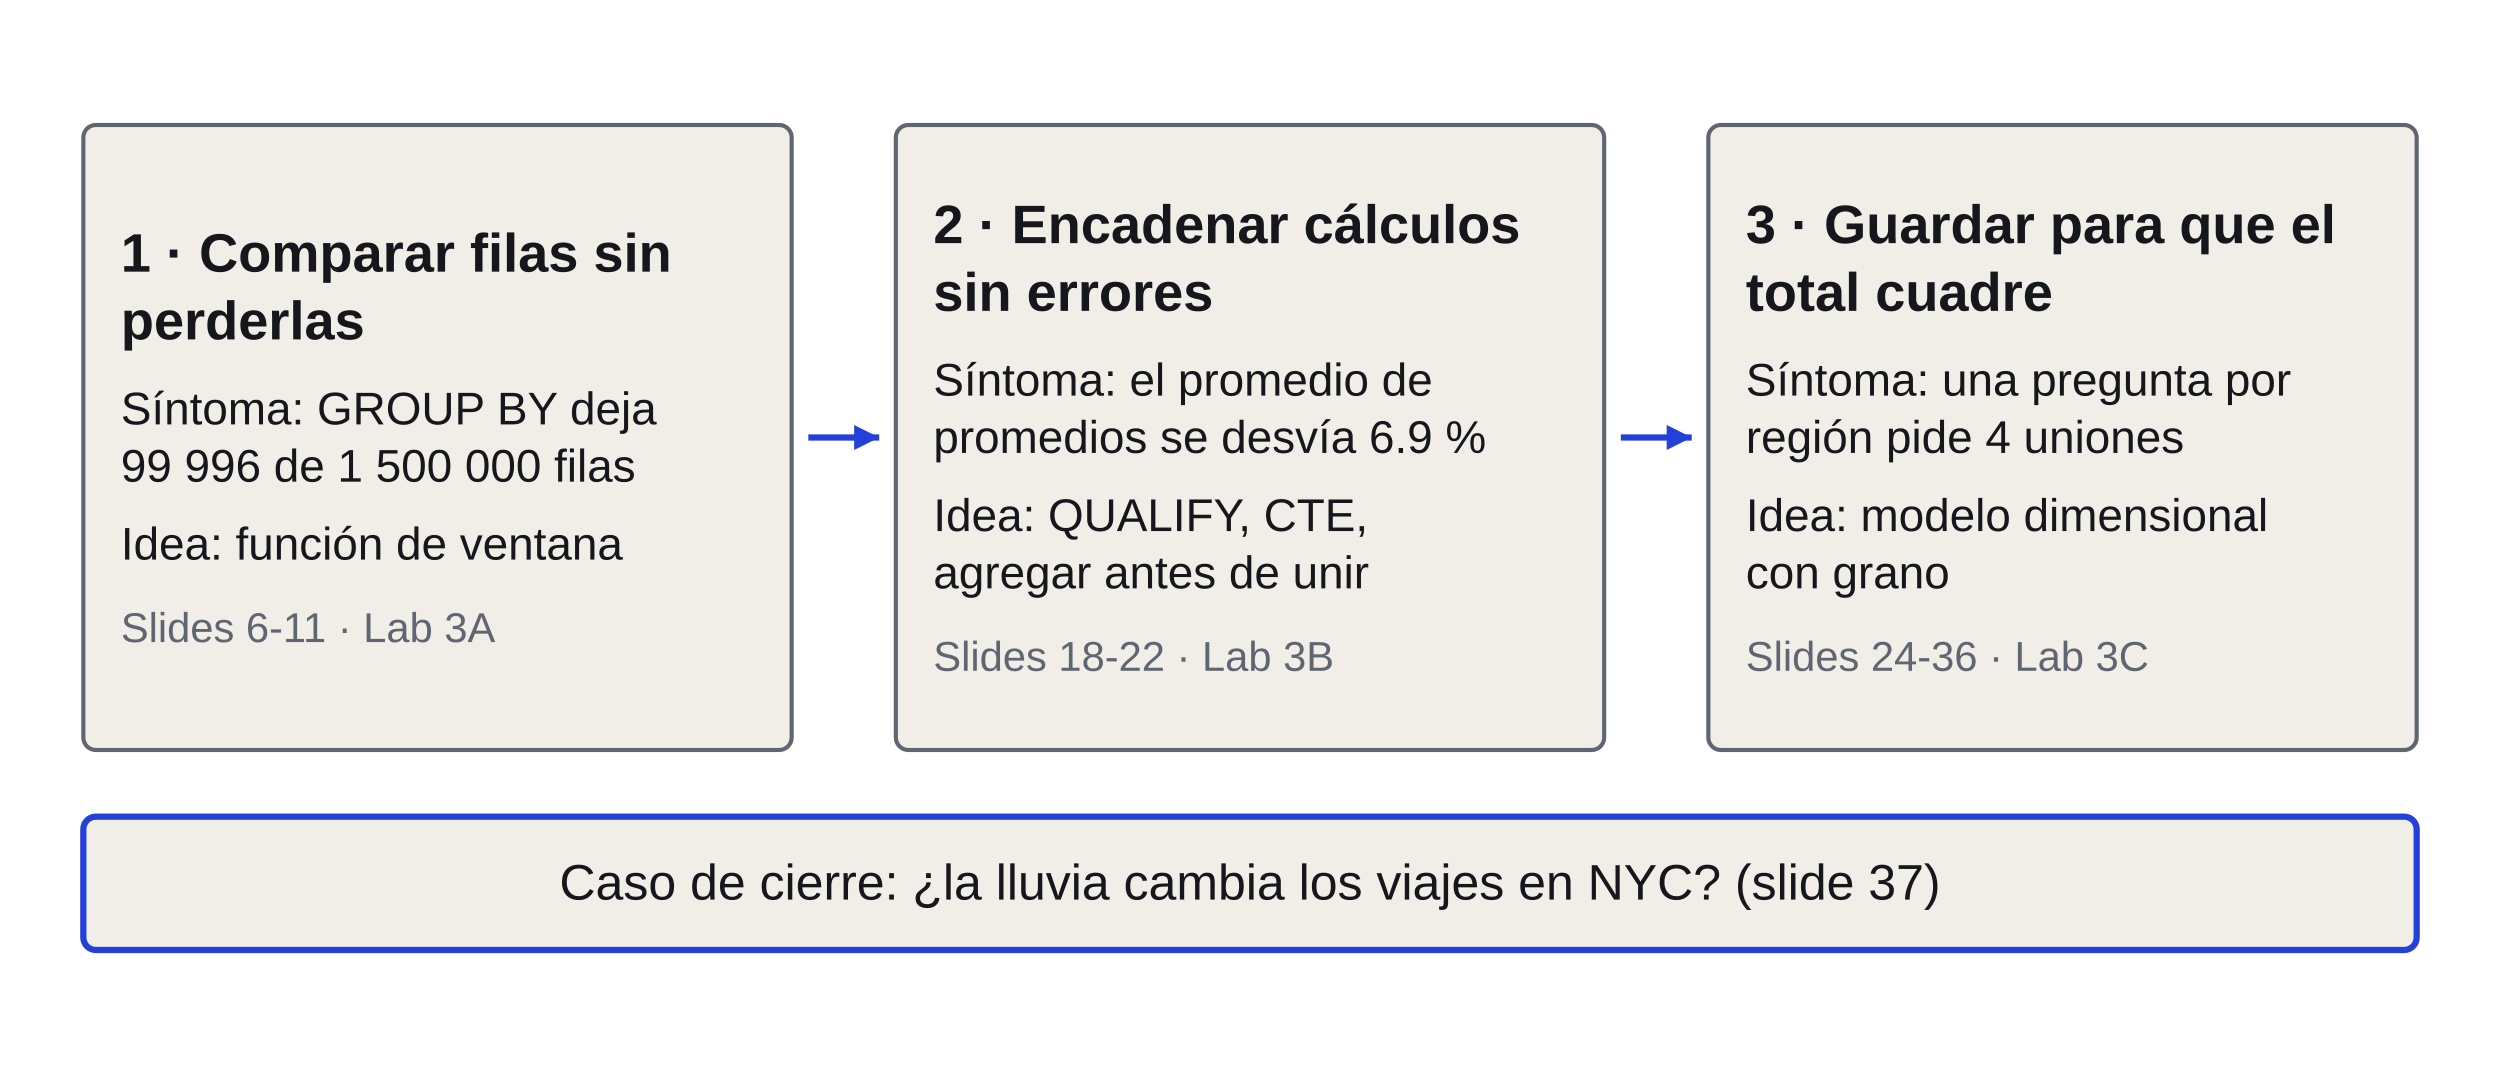
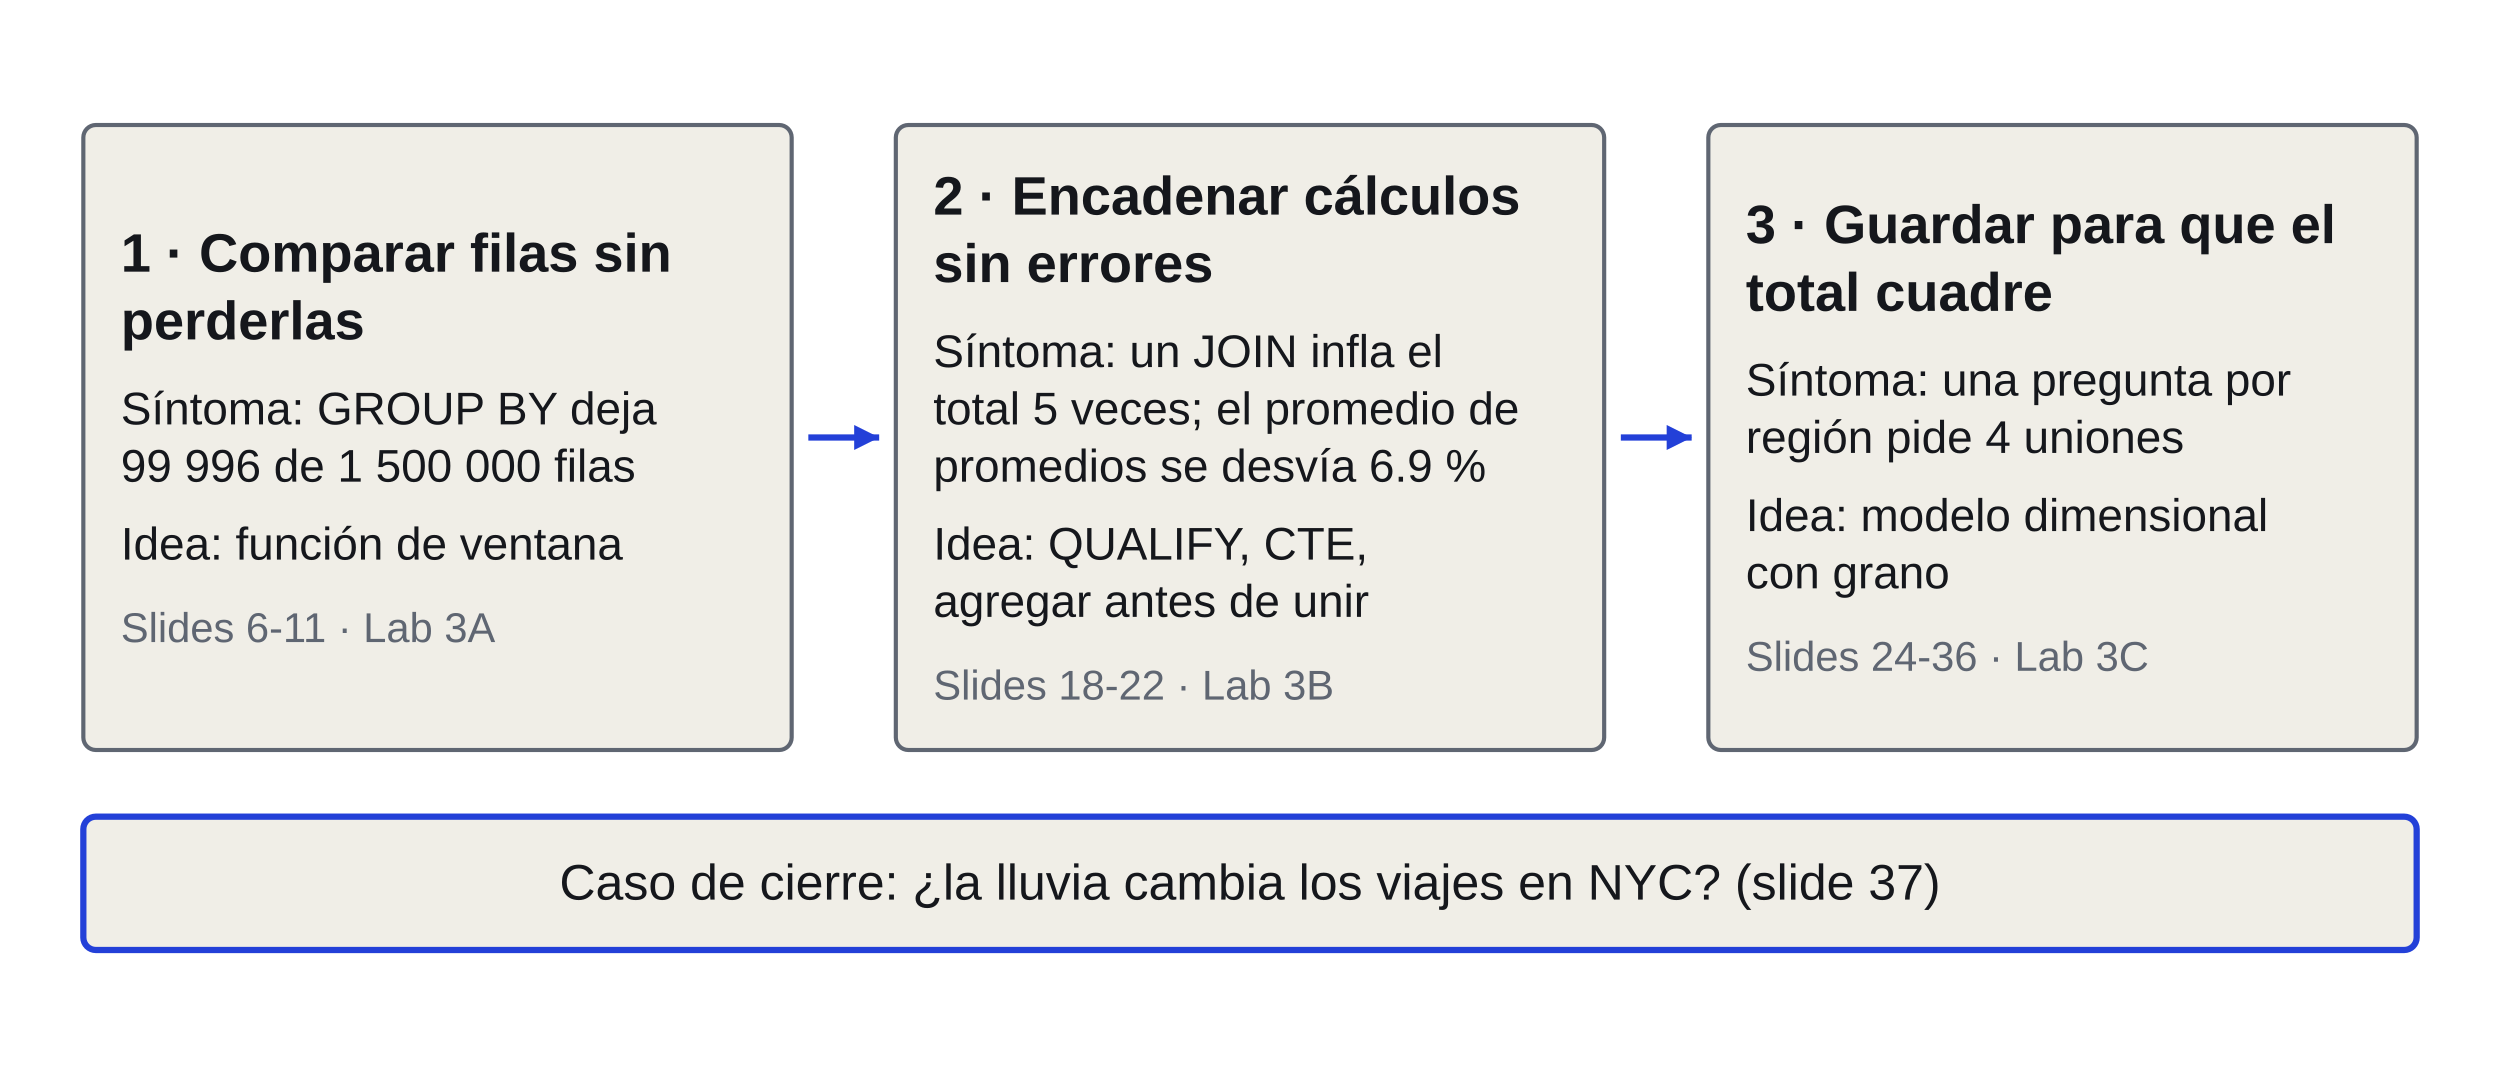
<svg xmlns="http://www.w3.org/2000/svg" viewBox="0 0 1200 520" font-family="Helvetica Neue, Arial, sans-serif">
  <defs>
    <marker id="m_acento" markerUnits="userSpaceOnUse" markerWidth="12" markerHeight="12" refX="12" refY="6" orient="auto">
      <path d="M0,0 L12,6 L0,12 Z" fill="#2340D8" />
    </marker>
    <marker id="m_gris" markerUnits="userSpaceOnUse" markerWidth="12" markerHeight="12" refX="12" refY="6" orient="auto">
      <path d="M0,0 L12,6 L0,12 Z" fill="#5F6672" />
    </marker>
    <marker id="m_ink" markerUnits="userSpaceOnUse" markerWidth="12" markerHeight="12" refX="12" refY="6" orient="auto">
      <path d="M0,0 L12,6 L0,12 Z" fill="#15171C" />
    </marker>
  </defs>
  <rect x="40" y="60" width="340" height="300" rx="6" fill="#F0EEE7" stroke="#5F6672" stroke-width="2" />
  <text x="58" y="130.4" font-size="26" fill="#15171C" font-weight="700">1 · Comparar filas sin</text>
  <text x="58" y="162.9" font-size="26" fill="#15171C" font-weight="700">perderlas</text>
  <text x="58" y="203.7" font-size="22" fill="#15171C">Síntoma: GROUP BY deja</text>
  <text x="58" y="231.2" font-size="22" fill="#15171C">99 996 de 1 500 000 filas</text>
  <text x="58" y="268.6" font-size="22" fill="#15171C">Idea: función de ventana</text>
  <text x="58" y="308.2" font-size="20" fill="#5F6672">Slides 6-11 · Lab 3A</text>
  <rect x="430" y="60" width="340" height="300" rx="6" fill="#F0EEE7" stroke="#5F6672" stroke-width="2" />
-   <text x="448" y="116.7" font-size="26" fill="#15171C" font-weight="700">2 · Encadenar cálculos</text>
-   <text x="448" y="149.2" font-size="26" fill="#15171C" font-weight="700">sin errores</text>
-   <text x="448" y="189.9" font-size="22" fill="#15171C">Síntoma: el promedio de</text>
-   <text x="448" y="217.4" font-size="22" fill="#15171C">promedios se desvía 6.9 %</text>
-   <text x="448" y="254.9" font-size="22" fill="#15171C">Idea: QUALIFY, CTE,</text>
-   <text x="448" y="282.4" font-size="22" fill="#15171C">agregar antes de unir</text>
-   <text x="448" y="322.0" font-size="20" fill="#5F6672">Slides 18-22 · Lab 3B</text>
+   <text x="448" y="103.0" font-size="26" fill="#15171C" font-weight="700">2 · Encadenar cálculos</text>
+   <text x="448" y="135.4" font-size="26" fill="#15171C" font-weight="700">sin errores</text>
+   <text x="448" y="176.2" font-size="22" fill="#15171C">Síntoma: un JOIN infla el</text>
+   <text x="448" y="203.7" font-size="22" fill="#15171C">total 5 veces; el promedio de</text>
+   <text x="448" y="231.2" font-size="22" fill="#15171C">promedios se desvía 6.9 %</text>
+   <text x="448" y="268.6" font-size="22" fill="#15171C">Idea: QUALIFY, CTE,</text>
+   <text x="448" y="296.1" font-size="22" fill="#15171C">agregar antes de unir</text>
+   <text x="448" y="335.8" font-size="20" fill="#5F6672">Slides 18-22 · Lab 3B</text>
  <rect x="820" y="60" width="340" height="300" rx="6" fill="#F0EEE7" stroke="#5F6672" stroke-width="2" />
  <text x="838" y="116.7" font-size="26" fill="#15171C" font-weight="700">3 · Guardar para que el</text>
  <text x="838" y="149.2" font-size="26" fill="#15171C" font-weight="700">total cuadre</text>
  <text x="838" y="189.9" font-size="22" fill="#15171C">Síntoma: una pregunta por</text>
  <text x="838" y="217.4" font-size="22" fill="#15171C">región pide 4 uniones</text>
  <text x="838" y="254.9" font-size="22" fill="#15171C">Idea: modelo dimensional</text>
  <text x="838" y="282.4" font-size="22" fill="#15171C">con grano</text>
  <text x="838" y="322.0" font-size="20" fill="#5F6672">Slides 24-36 · Lab 3C</text>
  <line x1="388" y1="210" x2="422" y2="210" stroke="#2340D8" stroke-width="3" marker-end="url(#m_acento)" />
  <line x1="778" y1="210" x2="812" y2="210" stroke="#2340D8" stroke-width="3" marker-end="url(#m_acento)" />
  <rect x="40" y="392" width="1120" height="64" rx="6" fill="#F0EEE7" stroke="#2340D8" stroke-width="3" />
  <text x="600.0" y="431.8" font-size="24" fill="#15171C" text-anchor="middle">Caso de cierre: ¿la lluvia cambia los viajes en NYC? (slide 37)</text>
</svg>
